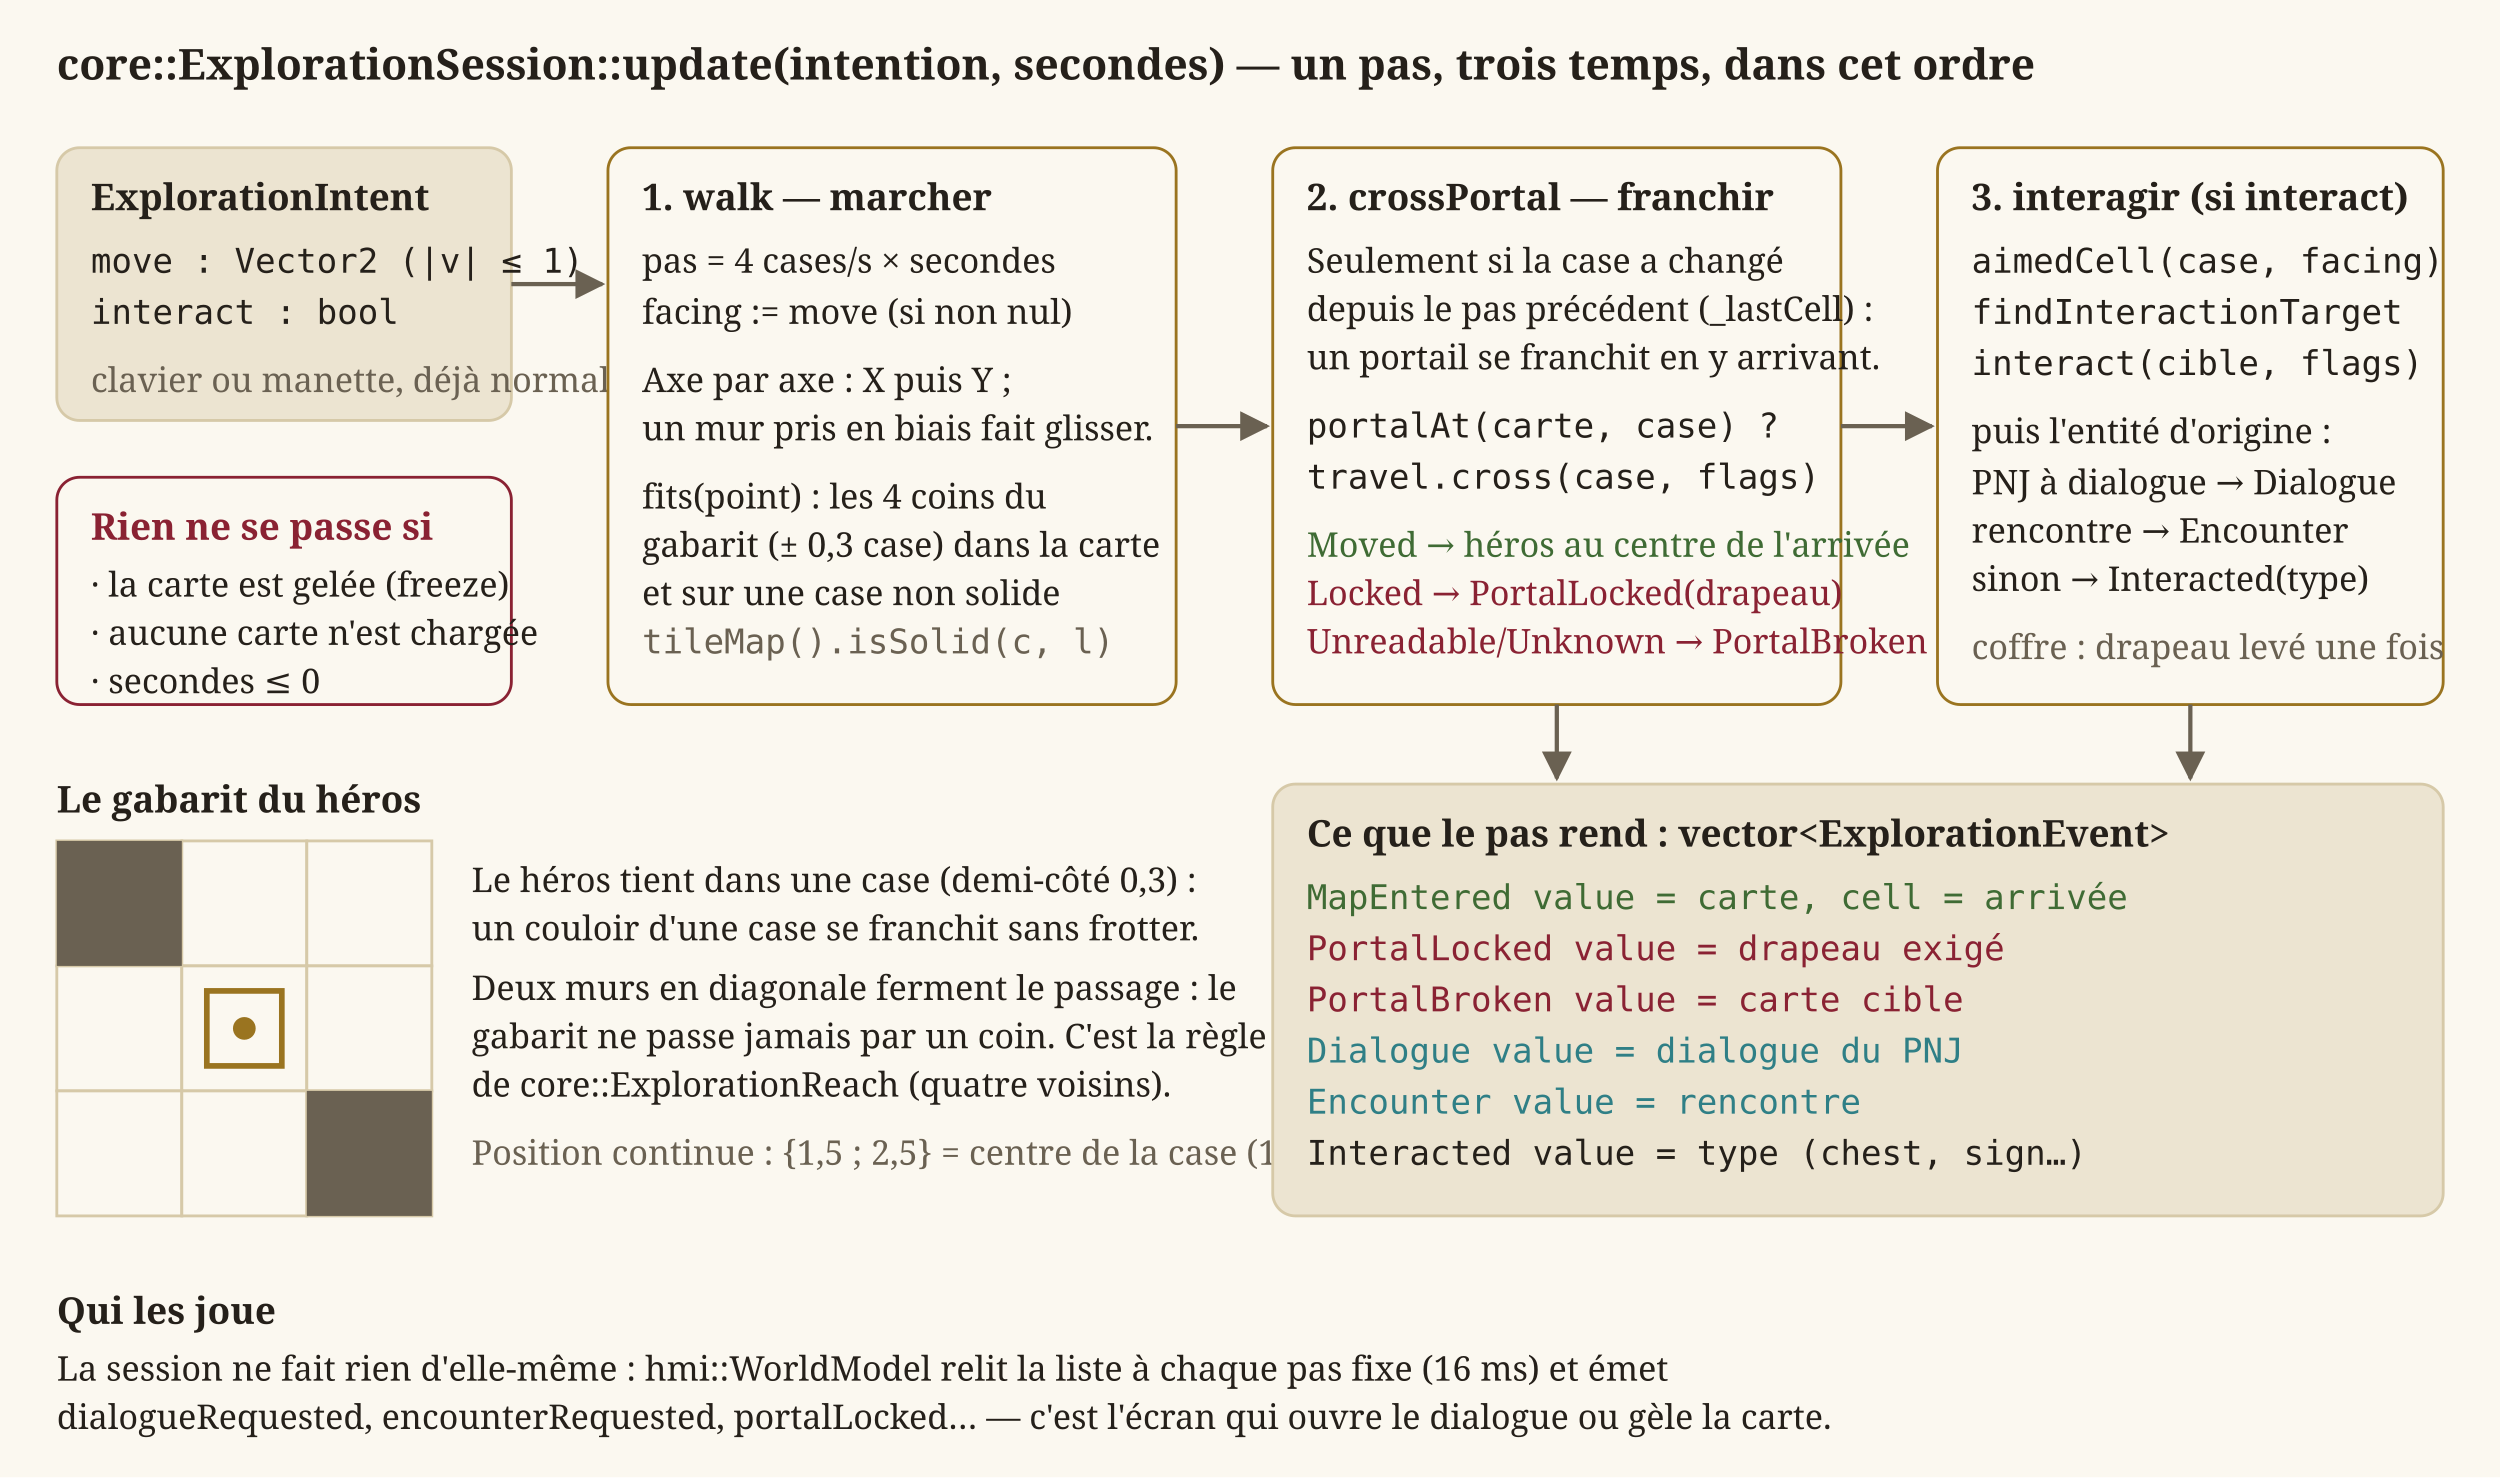
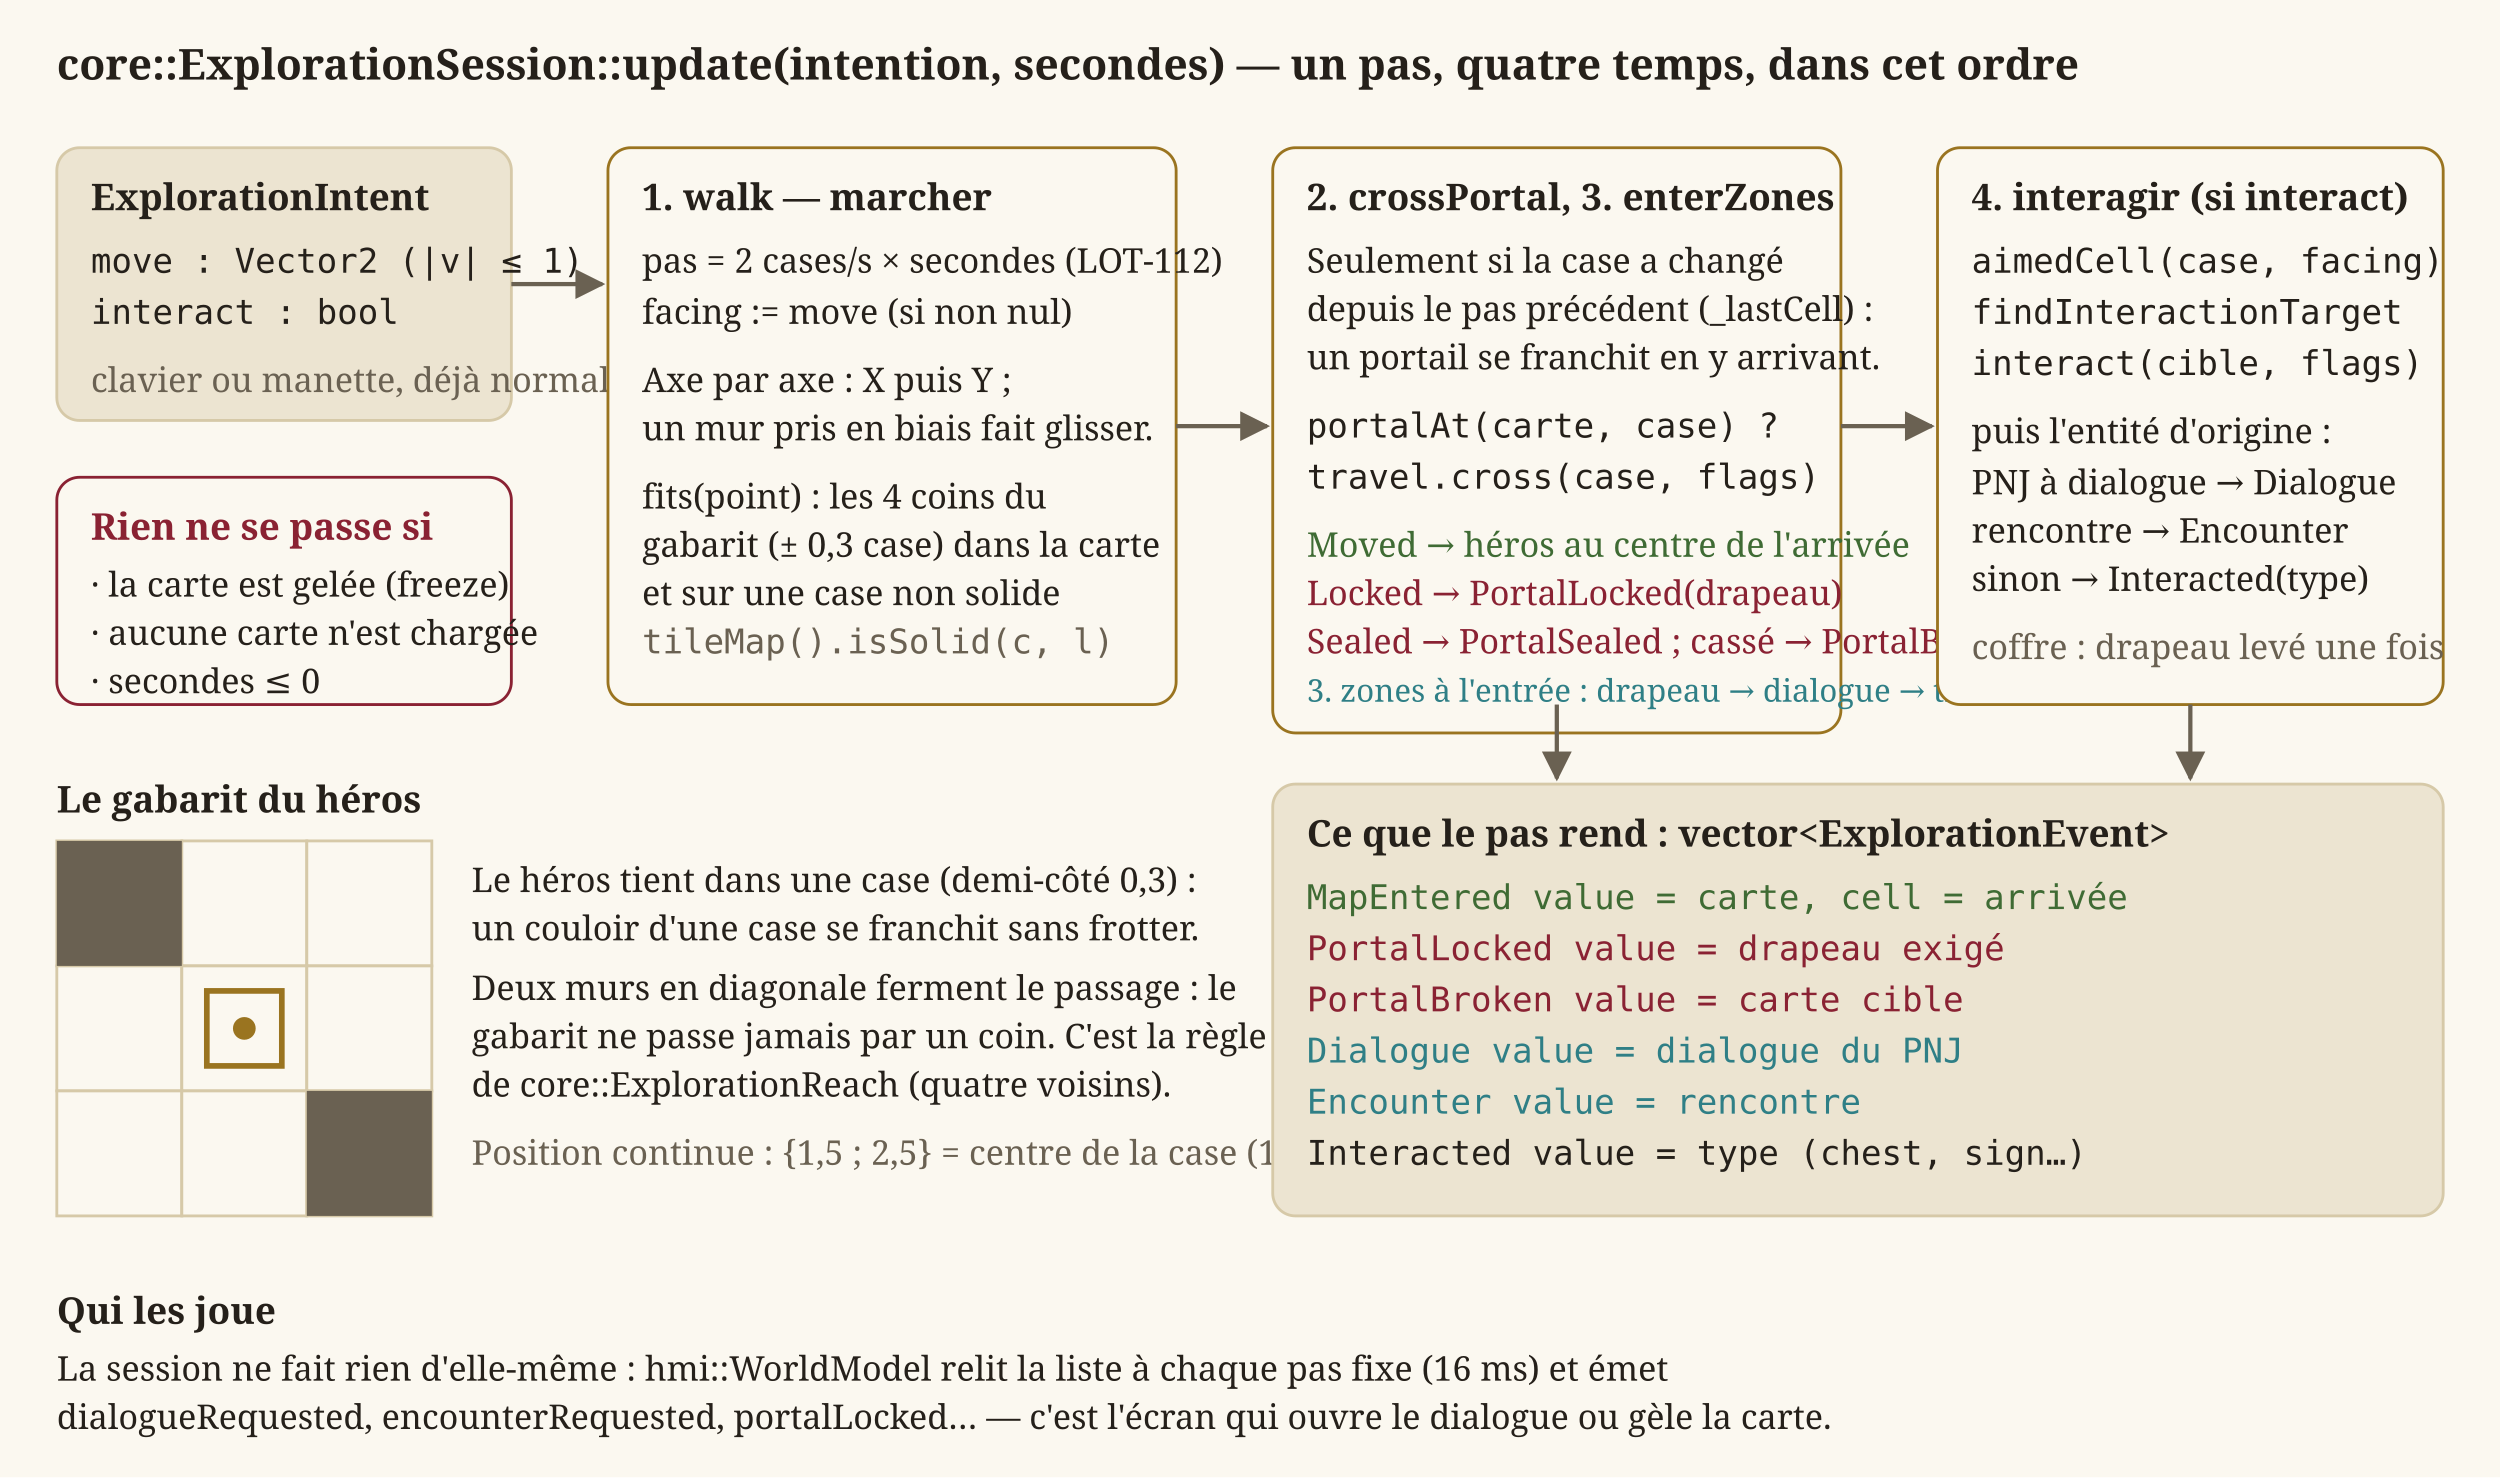
<svg xmlns="http://www.w3.org/2000/svg" viewBox="0 0 880 520" font-family="Georgia, serif" font-size="13">
  <rect width="880" height="520" fill="#fbf8f0" />
  <defs>
    <marker id="a" viewBox="0 0 10 10" refX="9" refY="5" markerWidth="7" markerHeight="7" orient="auto">
      <path d="M0,0 L10,5 L0,10 z" fill="#6a6152" />
    </marker>
    <marker id="ar" viewBox="0 0 10 10" refX="9" refY="5" markerWidth="7" markerHeight="7" orient="auto">
      <path d="M0,0 L10,5 L0,10 z" fill="#8a2233" />
    </marker>
    <marker id="ag" viewBox="0 0 10 10" refX="9" refY="5" markerWidth="7" markerHeight="7" orient="auto">
      <path d="M0,0 L10,5 L0,10 z" fill="#3f6b34" />
    </marker>
  </defs>
-   <text x="20" y="28" font-weight="600" font-size="15" fill="#25201a">core::ExplorationSession::update(intention, secondes) — un pas, trois temps, dans cet ordre</text>
+   <text x="20" y="28" font-weight="600" font-size="15" fill="#25201a">core::ExplorationSession::update(intention, secondes) — un pas, quatre temps, dans cet ordre</text>
  <rect x="20" y="52" width="160" height="96" rx="8" fill="#ece4d1" stroke="#d6c9a8" />
  <text x="32" y="74" font-weight="600" fill="#25201a">ExplorationIntent</text>
  <text x="32" y="96" font-family="Consolas, monospace" font-size="12" fill="#25201a">move : Vector2 (|v| ≤ 1)</text>
  <text x="32" y="114" font-family="Consolas, monospace" font-size="12" fill="#25201a">interact : bool</text>
  <text x="32" y="138" font-size="12" fill="#6a6152">clavier ou manette, déjà normalisé</text>
  <rect x="20" y="168" width="160" height="80" rx="8" fill="#fbf8f0" stroke="#8a2233" />
  <text x="32" y="190" font-weight="600" fill="#8a2233">Rien ne se passe si</text>
  <text x="32" y="210" font-size="12" fill="#25201a">· la carte est gelée (freeze)</text>
  <text x="32" y="227" font-size="12" fill="#25201a">· aucune carte n'est chargée</text>
  <text x="32" y="244" font-size="12" fill="#25201a">· secondes ≤ 0</text>
  <path d="M180,100 L212,100" stroke="#6a6152" stroke-width="1.5" fill="none" marker-end="url(#a)" />
  <rect x="214" y="52" width="200" height="196" rx="8" fill="#fbf8f0" stroke="#9a7420" />
  <text x="226" y="74" font-weight="600" fill="#25201a">1. walk — marcher</text>
-   <text x="226" y="96" font-size="12" fill="#25201a">pas = 4 cases/s × secondes</text>
+   <text x="226" y="96" font-size="12" fill="#25201a">pas = 2 cases/s × secondes (LOT-112)</text>
  <text x="226" y="114" font-size="12" fill="#25201a">facing := move (si non nul)</text>
  <text x="226" y="138" font-size="12" fill="#25201a">Axe par axe : X puis Y ;</text>
  <text x="226" y="155" font-size="12" fill="#25201a">un mur pris en biais fait glisser.</text>
  <text x="226" y="179" font-size="12" fill="#25201a">fits(point) : les 4 coins du</text>
  <text x="226" y="196" font-size="12" fill="#25201a">gabarit (± 0,3 case) dans la carte</text>
  <text x="226" y="213" font-size="12" fill="#25201a">et sur une case non solide</text>
  <text x="226" y="230" font-family="Consolas, monospace" font-size="12" fill="#6a6152">tileMap().isSolid(c, l)</text>
  <path d="M414,150 L446,150" stroke="#6a6152" stroke-width="1.5" fill="none" marker-end="url(#a)" />
-   <rect x="448" y="52" width="200" height="196" rx="8" fill="#fbf8f0" stroke="#9a7420" />
-   <text x="460" y="74" font-weight="600" fill="#25201a">2. crossPortal — franchir</text>
+   <rect x="448" y="52" width="200" height="206" rx="8" fill="#fbf8f0" stroke="#9a7420" />
+   <text x="460" y="74" font-weight="600" fill="#25201a">2. crossPortal, 3. enterZones</text>
  <text x="460" y="96" font-size="12" fill="#25201a">Seulement si la case a changé</text>
  <text x="460" y="113" font-size="12" fill="#25201a">depuis le pas précédent (_lastCell) :</text>
  <text x="460" y="130" font-size="12" fill="#25201a">un portail se franchit en y arrivant.</text>
  <text x="460" y="154" font-family="Consolas, monospace" font-size="12" fill="#25201a">portalAt(carte, case) ?</text>
  <text x="460" y="172" font-family="Consolas, monospace" font-size="12" fill="#25201a">travel.cross(case, flags)</text>
  <text x="460" y="196" font-size="12" fill="#3f6b34">Moved → héros au centre de l'arrivée</text>
  <text x="460" y="213" font-size="12" fill="#8a2233">Locked → PortalLocked(drapeau)</text>
-   <text x="460" y="230" font-size="12" fill="#8a2233">Unreadable/Unknown → PortalBroken</text>
+   <text x="460" y="230" font-size="12" fill="#8a2233">Sealed → PortalSealed ; cassé → PortalBroken</text>
+   <text x="460" y="247" font-size="11" fill="#2f7f86">3. zones à l'entrée : drapeau → dialogue → transfert (LOT-126)</text>
  <path d="M648,150 L680,150" stroke="#6a6152" stroke-width="1.5" fill="none" marker-end="url(#a)" />
  <rect x="682" y="52" width="178" height="196" rx="8" fill="#fbf8f0" stroke="#9a7420" />
-   <text x="694" y="74" font-weight="600" fill="#25201a">3. interagir (si interact)</text>
+   <text x="694" y="74" font-weight="600" fill="#25201a">4. interagir (si interact)</text>
  <text x="694" y="96" font-family="Consolas, monospace" font-size="12" fill="#25201a">aimedCell(case, facing)</text>
  <text x="694" y="114" font-family="Consolas, monospace" font-size="12" fill="#25201a">findInteractionTarget</text>
  <text x="694" y="132" font-family="Consolas, monospace" font-size="12" fill="#25201a">interact(cible, flags)</text>
  <text x="694" y="156" font-size="12" fill="#25201a">puis l'entité d'origine :</text>
  <text x="694" y="174" font-size="12" fill="#25201a">PNJ à dialogue → Dialogue</text>
  <text x="694" y="191" font-size="12" fill="#25201a">rencontre → Encounter</text>
  <text x="694" y="208" font-size="12" fill="#25201a">sinon → Interacted(type)</text>
  <text x="694" y="232" font-size="12" fill="#6a6152">coffre : drapeau levé une fois</text>
  <text x="20" y="286" font-weight="600" fill="#25201a">Le gabarit du héros</text>
  <g stroke="#d6c9a8" fill="#fbf8f0">
    <rect x="20" y="296" width="44" height="44" />
    <rect x="64" y="296" width="44" height="44" />
    <rect x="108" y="296" width="44" height="44" />
    <rect x="20" y="340" width="44" height="44" />
    <rect x="64" y="340" width="44" height="44" />
    <rect x="108" y="340" width="44" height="44" />
    <rect x="20" y="384" width="44" height="44" />
    <rect x="64" y="384" width="44" height="44" />
    <rect x="108" y="384" width="44" height="44" />
  </g>
  <rect x="20" y="296" width="44" height="44" fill="#6a6152" />
  <rect x="108" y="384" width="44" height="44" fill="#6a6152" />
  <rect x="72.8" y="348.8" width="26.4" height="26.4" fill="none" stroke="#9a7420" stroke-width="2" />
  <circle cx="86" cy="362" r="4" fill="#9a7420" />
  <text x="166" y="314" font-size="12" fill="#25201a">Le héros tient dans une case (demi-côté 0,3) :</text>
  <text x="166" y="331" font-size="12" fill="#25201a">un couloir d'une case se franchit sans frotter.</text>
  <text x="166" y="352" font-size="12" fill="#25201a">Deux murs en diagonale ferment le passage : le</text>
  <text x="166" y="369" font-size="12" fill="#25201a">gabarit ne passe jamais par un coin. C'est la règle</text>
  <text x="166" y="386" font-size="12" fill="#25201a">de core::ExplorationReach (quatre voisins).</text>
  <text x="166" y="410" font-size="12" fill="#6a6152">Position continue : {1,5 ; 2,5} = centre de la case (1, 2).</text>
  <rect x="448" y="276" width="412" height="152" rx="8" fill="#ece4d1" stroke="#d6c9a8" />
  <text x="460" y="298" font-weight="600" fill="#25201a">Ce que le pas rend : vector&lt;ExplorationEvent&gt;</text>
  <text x="460" y="320" font-family="Consolas, monospace" font-size="12" fill="#3f6b34">MapEntered   value = carte, cell = arrivée</text>
  <text x="460" y="338" font-family="Consolas, monospace" font-size="12" fill="#8a2233">PortalLocked value = drapeau exigé</text>
  <text x="460" y="356" font-family="Consolas, monospace" font-size="12" fill="#8a2233">PortalBroken value = carte cible</text>
  <text x="460" y="374" font-family="Consolas, monospace" font-size="12" fill="#2f7f86">Dialogue     value = dialogue du PNJ</text>
  <text x="460" y="392" font-family="Consolas, monospace" font-size="12" fill="#2f7f86">Encounter    value = rencontre</text>
  <text x="460" y="410" font-family="Consolas, monospace" font-size="12" fill="#25201a">Interacted   value = type (chest, sign…)</text>
  <path d="M771,248 L771,274" stroke="#6a6152" stroke-width="1.5" fill="none" marker-end="url(#a)" />
  <path d="M548,248 L548,274" stroke="#6a6152" stroke-width="1.5" fill="none" marker-end="url(#a)" />
  <text x="20" y="466" font-weight="600" fill="#25201a">Qui les joue</text>
  <text x="20" y="486" font-size="12" fill="#25201a">La session ne fait rien d'elle-même : hmi::WorldModel relit la liste à chaque pas fixe (16 ms) et émet</text>
  <text x="20" y="503" font-size="12" fill="#25201a">dialogueRequested, encounterRequested, portalLocked… — c'est l'écran qui ouvre le dialogue ou gèle la carte.</text>
</svg>
